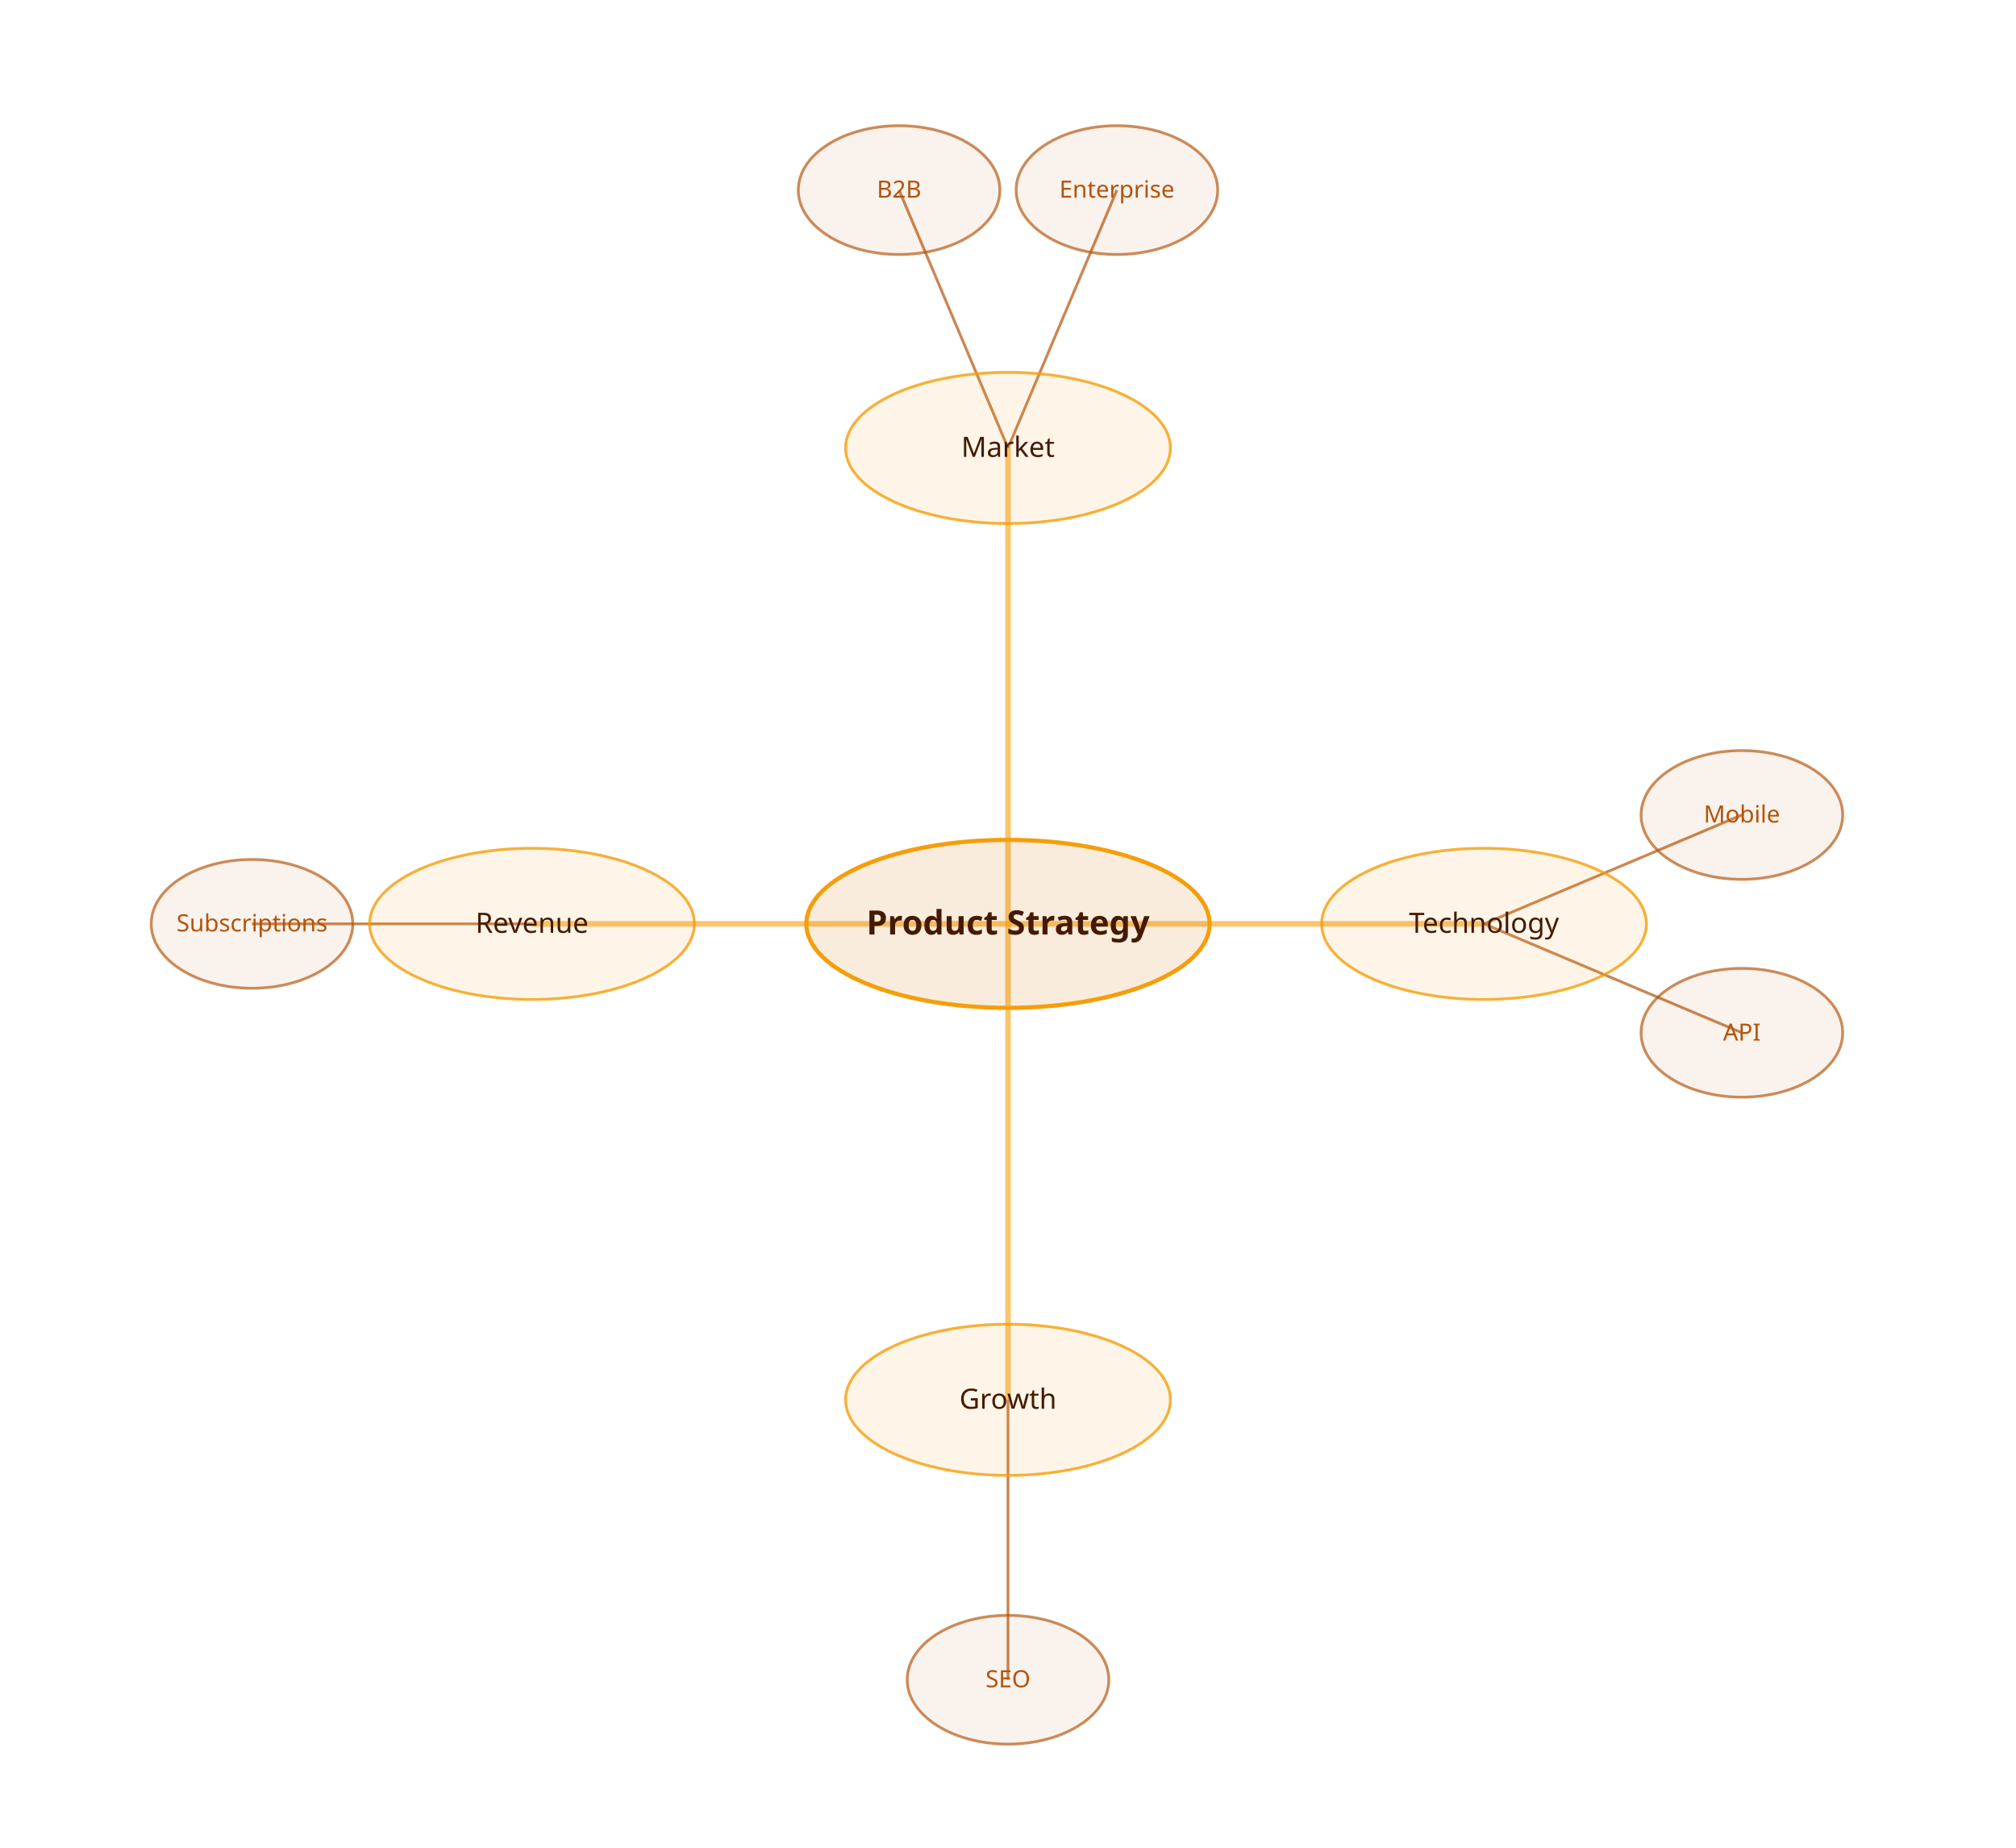
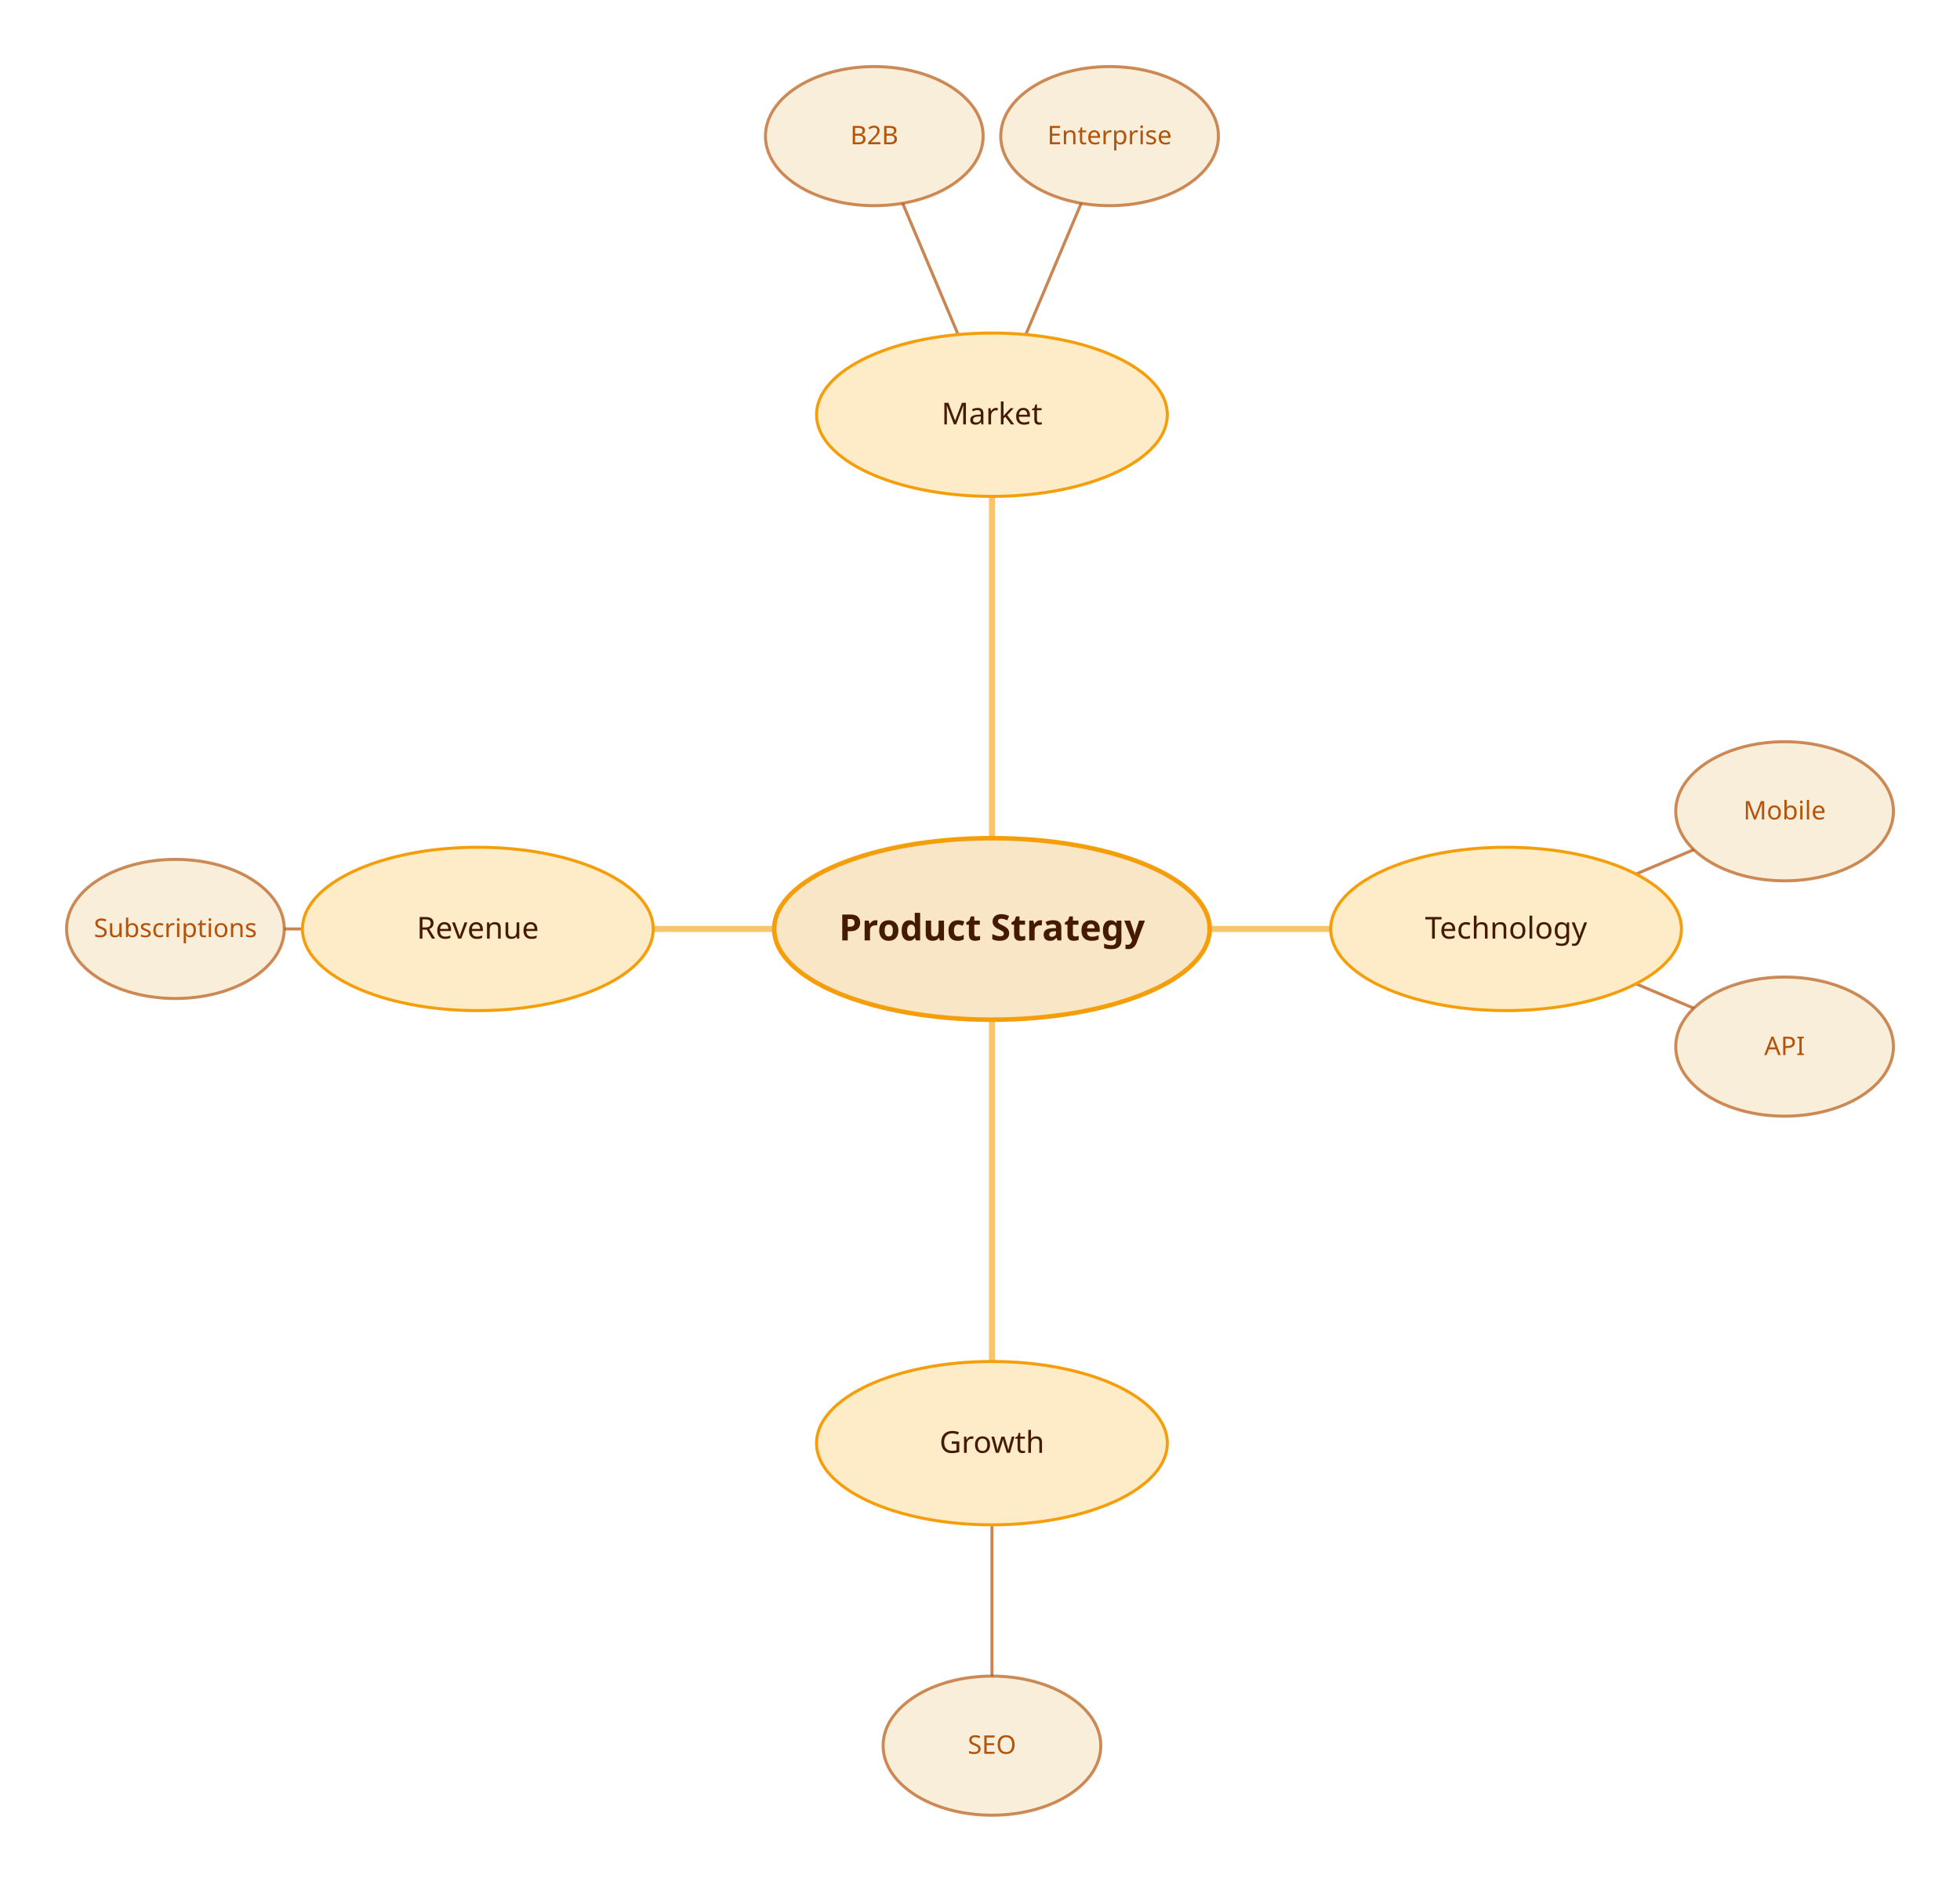
- <svg xmlns="http://www.w3.org/2000/svg" data-mdart-scope="mdart-s1cq751g" viewBox="0 0 720 660" style="width:100%;height:auto;background:#fffbeb;border-radius:8px">
+ <svg xmlns="http://www.w3.org/2000/svg" data-mdart-scope="mdart-s1cq751g" viewBox="32.0 22.9 648.1 622.1" style="width:100%;height:auto;background:#fffbeb;border-radius:8px">
  <style>@keyframes mdart-s1cq751g-mdart-enter{from{opacity:0}to{opacity:1}}@keyframes mdart-s1cq751g-mdart-bar-grow{from{transform:matrix(0,0,0,1,0,0)}to{transform:matrix(1,0,0,1,0,0)}}@keyframes mdart-s1cq751g-mdart-stroke-grow{from{stroke-dashoffset:1}to{stroke-dashoffset:0}}@keyframes mdart-s1cq751g-mdart-marker-pop{from{opacity:0}to{opacity:1}}@keyframes mdart-s1cq751g-mdart-bright-loop{0%,100%{filter:brightness(1.4) saturate(1.25) drop-shadow(0 0 6px rgba(255,255,255,.4))}15.0%{filter:brightness(1) saturate(1)}95.4%{filter:brightness(1) saturate(1)}}[data-mdart-scope="mdart-s1cq751g"] .mdart-n0{animation:mdart-s1cq751g-mdart-enter 461ms ease-out 0ms 1 both}[data-mdart-scope="mdart-s1cq751g"] .mdart-n0 rect:not(.mdart-no-glow),[data-mdart-scope="mdart-s1cq751g"] .mdart-n0 circle:not(.mdart-no-glow),[data-mdart-scope="mdart-s1cq751g"] .mdart-n0 polygon:not(.mdart-no-glow),[data-mdart-scope="mdart-s1cq751g"] .mdart-n0 ellipse:not(.mdart-no-glow){animation:mdart-s1cq751g-mdart-bright-loop 10800ms ease-in-out 3921ms infinite}[data-mdart-scope="mdart-s1cq751g"] .mdart-n0 .mdart-glow-text{animation:mdart-s1cq751g-mdart-bright-loop 10800ms ease-in-out 3921ms infinite}[data-mdart-scope="mdart-s1cq751g"] .mdart-n0 .mdart-glow-stroke{animation:mdart-s1cq751g-mdart-bright-loop 10800ms ease-in-out 3921ms infinite}[data-mdart-scope="mdart-s1cq751g"] .mdart-n0 .mdart-bar-grow{transform-box:fill-box;transform-origin:left center;animation:mdart-s1cq751g-mdart-bar-grow 900ms ease-out 346ms 1 both}[data-mdart-scope="mdart-s1cq751g"] .mdart-n0 .mdart-stroke-grow{stroke-dasharray:1;stroke-dashoffset:1;animation:mdart-s1cq751g-mdart-stroke-grow 900ms ease-out 346ms 1 both}[data-mdart-scope="mdart-s1cq751g"] .mdart-n0 .mdart-marker-pop{opacity:0;animation:mdart-s1cq751g-mdart-marker-pop 180ms ease-out 1246ms 1 both}[data-mdart-scope="mdart-s1cq751g"] .mdart-arr-n0{animation:mdart-s1cq751g-mdart-enter 461ms ease-out 0ms 1 both}[data-mdart-scope="mdart-s1cq751g"] .mdart-n1{animation:mdart-s1cq751g-mdart-enter 461ms ease-out 640ms 1 both}[data-mdart-scope="mdart-s1cq751g"] .mdart-n1 rect:not(.mdart-no-glow),[data-mdart-scope="mdart-s1cq751g"] .mdart-n1 circle:not(.mdart-no-glow),[data-mdart-scope="mdart-s1cq751g"] .mdart-n1 polygon:not(.mdart-no-glow),[data-mdart-scope="mdart-s1cq751g"] .mdart-n1 ellipse:not(.mdart-no-glow){animation:mdart-s1cq751g-mdart-bright-loop 10800ms ease-in-out 5721ms infinite}[data-mdart-scope="mdart-s1cq751g"] .mdart-n1 .mdart-glow-text{animation:mdart-s1cq751g-mdart-bright-loop 10800ms ease-in-out 5721ms infinite}[data-mdart-scope="mdart-s1cq751g"] .mdart-n1 .mdart-glow-stroke{animation:mdart-s1cq751g-mdart-bright-loop 10800ms ease-in-out 5721ms infinite}[data-mdart-scope="mdart-s1cq751g"] .mdart-n1 .mdart-bar-grow{transform-box:fill-box;transform-origin:left center;animation:mdart-s1cq751g-mdart-bar-grow 900ms ease-out 986ms 1 both}[data-mdart-scope="mdart-s1cq751g"] .mdart-n1 .mdart-stroke-grow{stroke-dasharray:1;stroke-dashoffset:1;animation:mdart-s1cq751g-mdart-stroke-grow 900ms ease-out 986ms 1 both}[data-mdart-scope="mdart-s1cq751g"] .mdart-n1 .mdart-marker-pop{opacity:0;animation:mdart-s1cq751g-mdart-marker-pop 180ms ease-out 1886ms 1 both}[data-mdart-scope="mdart-s1cq751g"] .mdart-arr-n1{animation:mdart-s1cq751g-mdart-enter 461ms ease-out 640ms 1 both}[data-mdart-scope="mdart-s1cq751g"] .mdart-n2{animation:mdart-s1cq751g-mdart-enter 461ms ease-out 1280ms 1 both}[data-mdart-scope="mdart-s1cq751g"] .mdart-n2 rect:not(.mdart-no-glow),[data-mdart-scope="mdart-s1cq751g"] .mdart-n2 circle:not(.mdart-no-glow),[data-mdart-scope="mdart-s1cq751g"] .mdart-n2 polygon:not(.mdart-no-glow),[data-mdart-scope="mdart-s1cq751g"] .mdart-n2 ellipse:not(.mdart-no-glow){animation:mdart-s1cq751g-mdart-bright-loop 10800ms ease-in-out 7521ms infinite}[data-mdart-scope="mdart-s1cq751g"] .mdart-n2 .mdart-glow-text{animation:mdart-s1cq751g-mdart-bright-loop 10800ms ease-in-out 7521ms infinite}[data-mdart-scope="mdart-s1cq751g"] .mdart-n2 .mdart-glow-stroke{animation:mdart-s1cq751g-mdart-bright-loop 10800ms ease-in-out 7521ms infinite}[data-mdart-scope="mdart-s1cq751g"] .mdart-n2 .mdart-bar-grow{transform-box:fill-box;transform-origin:left center;animation:mdart-s1cq751g-mdart-bar-grow 900ms ease-out 1626ms 1 both}[data-mdart-scope="mdart-s1cq751g"] .mdart-n2 .mdart-stroke-grow{stroke-dasharray:1;stroke-dashoffset:1;animation:mdart-s1cq751g-mdart-stroke-grow 900ms ease-out 1626ms 1 both}[data-mdart-scope="mdart-s1cq751g"] .mdart-n2 .mdart-marker-pop{opacity:0;animation:mdart-s1cq751g-mdart-marker-pop 180ms ease-out 2526ms 1 both}[data-mdart-scope="mdart-s1cq751g"] .mdart-arr-n2{animation:mdart-s1cq751g-mdart-enter 461ms ease-out 1280ms 1 both}[data-mdart-scope="mdart-s1cq751g"] .mdart-n3{animation:mdart-s1cq751g-mdart-enter 461ms ease-out 1920ms 1 both}[data-mdart-scope="mdart-s1cq751g"] .mdart-n3 rect:not(.mdart-no-glow),[data-mdart-scope="mdart-s1cq751g"] .mdart-n3 circle:not(.mdart-no-glow),[data-mdart-scope="mdart-s1cq751g"] .mdart-n3 polygon:not(.mdart-no-glow),[data-mdart-scope="mdart-s1cq751g"] .mdart-n3 ellipse:not(.mdart-no-glow){animation:mdart-s1cq751g-mdart-bright-loop 10800ms ease-in-out 9321ms infinite}[data-mdart-scope="mdart-s1cq751g"] .mdart-n3 .mdart-glow-text{animation:mdart-s1cq751g-mdart-bright-loop 10800ms ease-in-out 9321ms infinite}[data-mdart-scope="mdart-s1cq751g"] .mdart-n3 .mdart-glow-stroke{animation:mdart-s1cq751g-mdart-bright-loop 10800ms ease-in-out 9321ms infinite}[data-mdart-scope="mdart-s1cq751g"] .mdart-n3 .mdart-bar-grow{transform-box:fill-box;transform-origin:left center;animation:mdart-s1cq751g-mdart-bar-grow 900ms ease-out 2266ms 1 both}[data-mdart-scope="mdart-s1cq751g"] .mdart-n3 .mdart-stroke-grow{stroke-dasharray:1;stroke-dashoffset:1;animation:mdart-s1cq751g-mdart-stroke-grow 900ms ease-out 2266ms 1 both}[data-mdart-scope="mdart-s1cq751g"] .mdart-n3 .mdart-marker-pop{opacity:0;animation:mdart-s1cq751g-mdart-marker-pop 180ms ease-out 3166ms 1 both}[data-mdart-scope="mdart-s1cq751g"] .mdart-arr-n3{animation:mdart-s1cq751g-mdart-enter 461ms ease-out 1920ms 1 both}[data-mdart-scope="mdart-s1cq751g"] .mdart-n4{animation:mdart-s1cq751g-mdart-enter 461ms ease-out 2560ms 1 both}[data-mdart-scope="mdart-s1cq751g"] .mdart-n4 rect:not(.mdart-no-glow),[data-mdart-scope="mdart-s1cq751g"] .mdart-n4 circle:not(.mdart-no-glow),[data-mdart-scope="mdart-s1cq751g"] .mdart-n4 polygon:not(.mdart-no-glow),[data-mdart-scope="mdart-s1cq751g"] .mdart-n4 ellipse:not(.mdart-no-glow){animation:mdart-s1cq751g-mdart-bright-loop 10800ms ease-in-out 11121ms infinite}[data-mdart-scope="mdart-s1cq751g"] .mdart-n4 .mdart-glow-text{animation:mdart-s1cq751g-mdart-bright-loop 10800ms ease-in-out 11121ms infinite}[data-mdart-scope="mdart-s1cq751g"] .mdart-n4 .mdart-glow-stroke{animation:mdart-s1cq751g-mdart-bright-loop 10800ms ease-in-out 11121ms infinite}[data-mdart-scope="mdart-s1cq751g"] .mdart-n4 .mdart-bar-grow{transform-box:fill-box;transform-origin:left center;animation:mdart-s1cq751g-mdart-bar-grow 900ms ease-out 2906ms 1 both}[data-mdart-scope="mdart-s1cq751g"] .mdart-n4 .mdart-stroke-grow{stroke-dasharray:1;stroke-dashoffset:1;animation:mdart-s1cq751g-mdart-stroke-grow 900ms ease-out 2906ms 1 both}[data-mdart-scope="mdart-s1cq751g"] .mdart-n4 .mdart-marker-pop{opacity:0;animation:mdart-s1cq751g-mdart-marker-pop 180ms ease-out 3806ms 1 both}[data-mdart-scope="mdart-s1cq751g"] .mdart-arr-n4{animation:mdart-s1cq751g-mdart-enter 461ms ease-out 2560ms 1 both}</style>
  <g class="mdart-n1">
    <line x1="360.0" y1="330.0" x2="360.0" y2="160.0" stroke="#f59e0b99" stroke-width="2" />
    <line x1="360.0" y1="160.0" x2="321.1" y2="67.9" stroke="#b45309" stroke-width="1" opacity="0.7" />
    <line x1="360.0" y1="160.0" x2="398.9" y2="67.9" stroke="#b45309" stroke-width="1" opacity="0.7" />
-     <ellipse cx="360.0" cy="160.0" rx="58" ry="27" fill="#f59e0b18" stroke="#f59e0bcc" stroke-width="1" />
+     <ellipse cx="360.0" cy="160.0" rx="58" ry="27" fill="#fffbeb" />
+     <ellipse cx="360.0" cy="160.0" rx="58" ry="27" fill="#f59e0b28" stroke="#f59e0b" stroke-width="1" />
+     <ellipse cx="321.1" cy="67.9" rx="36" ry="23" fill="#fffbeb" />
    <ellipse cx="321.1" cy="67.9" rx="36" ry="23" fill="#b4530912" stroke="#b45309aa" stroke-width="1" />
+     <ellipse cx="398.9" cy="67.9" rx="36" ry="23" fill="#fffbeb" />
    <ellipse cx="398.9" cy="67.9" rx="36" ry="23" fill="#b4530912" stroke="#b45309aa" stroke-width="1" />
    <text x="360.0" y="163.2" text-anchor="middle" font-size="10" fill="#451a03" font-family="'Noto Sans', 'Noto Sans CJK', Inter, -apple-system, BlinkMacSystemFont, 'Segoe UI', Roboto, 'Helvetica Neue', Arial, sans-serif" font-weight="normal">
      <tspan x="360.0" dy="0">Market</tspan>
    </text>
    <text x="321.1" y="70.6" text-anchor="middle" font-size="8.5" fill="#b45309" font-family="'Noto Sans', 'Noto Sans CJK', Inter, -apple-system, BlinkMacSystemFont, 'Segoe UI', Roboto, 'Helvetica Neue', Arial, sans-serif" font-weight="normal">
      <tspan x="321.1" dy="0">B2B</tspan>
    </text>
    <text x="398.9" y="70.6" text-anchor="middle" font-size="8.5" fill="#b45309" font-family="'Noto Sans', 'Noto Sans CJK', Inter, -apple-system, BlinkMacSystemFont, 'Segoe UI', Roboto, 'Helvetica Neue', Arial, sans-serif" font-weight="normal">
      <tspan x="398.9" dy="0">Enterprise</tspan>
    </text>
  </g>
  <g class="mdart-n2">
    <line x1="360.0" y1="330.0" x2="530.0" y2="330.0" stroke="#f59e0b99" stroke-width="2" />
    <line x1="530.0" y1="330.0" x2="622.1" y2="291.1" stroke="#b45309" stroke-width="1" opacity="0.7" />
    <line x1="530.0" y1="330.0" x2="622.1" y2="368.9" stroke="#b45309" stroke-width="1" opacity="0.7" />
-     <ellipse cx="530.0" cy="330.0" rx="58" ry="27" fill="#f59e0b18" stroke="#f59e0bcc" stroke-width="1" />
+     <ellipse cx="530.0" cy="330.0" rx="58" ry="27" fill="#fffbeb" />
+     <ellipse cx="530.0" cy="330.0" rx="58" ry="27" fill="#f59e0b28" stroke="#f59e0b" stroke-width="1" />
+     <ellipse cx="622.1" cy="291.1" rx="36" ry="23" fill="#fffbeb" />
    <ellipse cx="622.1" cy="291.1" rx="36" ry="23" fill="#b4530912" stroke="#b45309aa" stroke-width="1" />
+     <ellipse cx="622.1" cy="368.9" rx="36" ry="23" fill="#fffbeb" />
    <ellipse cx="622.1" cy="368.9" rx="36" ry="23" fill="#b4530912" stroke="#b45309aa" stroke-width="1" />
    <text x="530.0" y="333.2" text-anchor="middle" font-size="10" fill="#451a03" font-family="'Noto Sans', 'Noto Sans CJK', Inter, -apple-system, BlinkMacSystemFont, 'Segoe UI', Roboto, 'Helvetica Neue', Arial, sans-serif" font-weight="normal">
      <tspan x="530.0" dy="0">Technology</tspan>
    </text>
    <text x="622.1" y="293.8" text-anchor="middle" font-size="8.5" fill="#b45309" font-family="'Noto Sans', 'Noto Sans CJK', Inter, -apple-system, BlinkMacSystemFont, 'Segoe UI', Roboto, 'Helvetica Neue', Arial, sans-serif" font-weight="normal">
      <tspan x="622.1" dy="0">Mobile</tspan>
    </text>
    <text x="622.1" y="371.7" text-anchor="middle" font-size="8.5" fill="#b45309" font-family="'Noto Sans', 'Noto Sans CJK', Inter, -apple-system, BlinkMacSystemFont, 'Segoe UI', Roboto, 'Helvetica Neue', Arial, sans-serif" font-weight="normal">
      <tspan x="622.1" dy="0">API</tspan>
    </text>
  </g>
  <g class="mdart-n3">
    <line x1="360.0" y1="330.0" x2="360.0" y2="500.0" stroke="#f59e0b99" stroke-width="2" />
    <line x1="360.0" y1="500.0" x2="360.0" y2="600.0" stroke="#b45309" stroke-width="1" opacity="0.7" />
-     <ellipse cx="360.0" cy="500.0" rx="58" ry="27" fill="#f59e0b18" stroke="#f59e0bcc" stroke-width="1" />
+     <ellipse cx="360.0" cy="500.0" rx="58" ry="27" fill="#fffbeb" />
+     <ellipse cx="360.0" cy="500.0" rx="58" ry="27" fill="#f59e0b28" stroke="#f59e0b" stroke-width="1" />
+     <ellipse cx="360.0" cy="600.0" rx="36" ry="23" fill="#fffbeb" />
    <ellipse cx="360.0" cy="600.0" rx="36" ry="23" fill="#b4530912" stroke="#b45309aa" stroke-width="1" />
    <text x="360.0" y="503.2" text-anchor="middle" font-size="10" fill="#451a03" font-family="'Noto Sans', 'Noto Sans CJK', Inter, -apple-system, BlinkMacSystemFont, 'Segoe UI', Roboto, 'Helvetica Neue', Arial, sans-serif" font-weight="normal">
      <tspan x="360.0" dy="0">Growth</tspan>
    </text>
    <text x="360.0" y="602.7" text-anchor="middle" font-size="8.5" fill="#b45309" font-family="'Noto Sans', 'Noto Sans CJK', Inter, -apple-system, BlinkMacSystemFont, 'Segoe UI', Roboto, 'Helvetica Neue', Arial, sans-serif" font-weight="normal">
      <tspan x="360.0" dy="0">SEO</tspan>
    </text>
  </g>
  <g class="mdart-n4">
    <line x1="360.0" y1="330.0" x2="190.0" y2="330.0" stroke="#f59e0b99" stroke-width="2" />
    <line x1="190.0" y1="330.0" x2="90.0" y2="330.0" stroke="#b45309" stroke-width="1" opacity="0.7" />
-     <ellipse cx="190.0" cy="330.0" rx="58" ry="27" fill="#f59e0b18" stroke="#f59e0bcc" stroke-width="1" />
+     <ellipse cx="190.0" cy="330.0" rx="58" ry="27" fill="#fffbeb" />
+     <ellipse cx="190.0" cy="330.0" rx="58" ry="27" fill="#f59e0b28" stroke="#f59e0b" stroke-width="1" />
+     <ellipse cx="90.0" cy="330.0" rx="36" ry="23" fill="#fffbeb" />
    <ellipse cx="90.0" cy="330.0" rx="36" ry="23" fill="#b4530912" stroke="#b45309aa" stroke-width="1" />
    <text x="190.0" y="333.2" text-anchor="middle" font-size="10" fill="#451a03" font-family="'Noto Sans', 'Noto Sans CJK', Inter, -apple-system, BlinkMacSystemFont, 'Segoe UI', Roboto, 'Helvetica Neue', Arial, sans-serif" font-weight="normal">
      <tspan x="190.0" dy="0">Revenue</tspan>
    </text>
    <text x="90.0" y="332.7" text-anchor="middle" font-size="8.5" fill="#b45309" font-family="'Noto Sans', 'Noto Sans CJK', Inter, -apple-system, BlinkMacSystemFont, 'Segoe UI', Roboto, 'Helvetica Neue', Arial, sans-serif" font-weight="normal">
      <tspan x="90.0" dy="0">Subscriptions</tspan>
    </text>
  </g>
  <g class="mdart-n0">
-     <ellipse cx="360" cy="330" rx="72" ry="30" fill="#d9770622" stroke="#f59e0b" stroke-width="1.5" />
+     <ellipse cx="360" cy="330" rx="72" ry="30" fill="#fffbeb" />
+     <ellipse cx="360" cy="330" rx="72" ry="30" fill="#d9770628" stroke="#f59e0b" stroke-width="1.5" />
    <text x="360.0" y="333.8" text-anchor="middle" font-size="12" fill="#451a03" font-family="'Noto Sans', 'Noto Sans CJK', Inter, -apple-system, BlinkMacSystemFont, 'Segoe UI', Roboto, 'Helvetica Neue', Arial, sans-serif" font-weight="600">
      <tspan x="360.0" dy="0">Product Strategy</tspan>
    </text>
  </g>
</svg>
